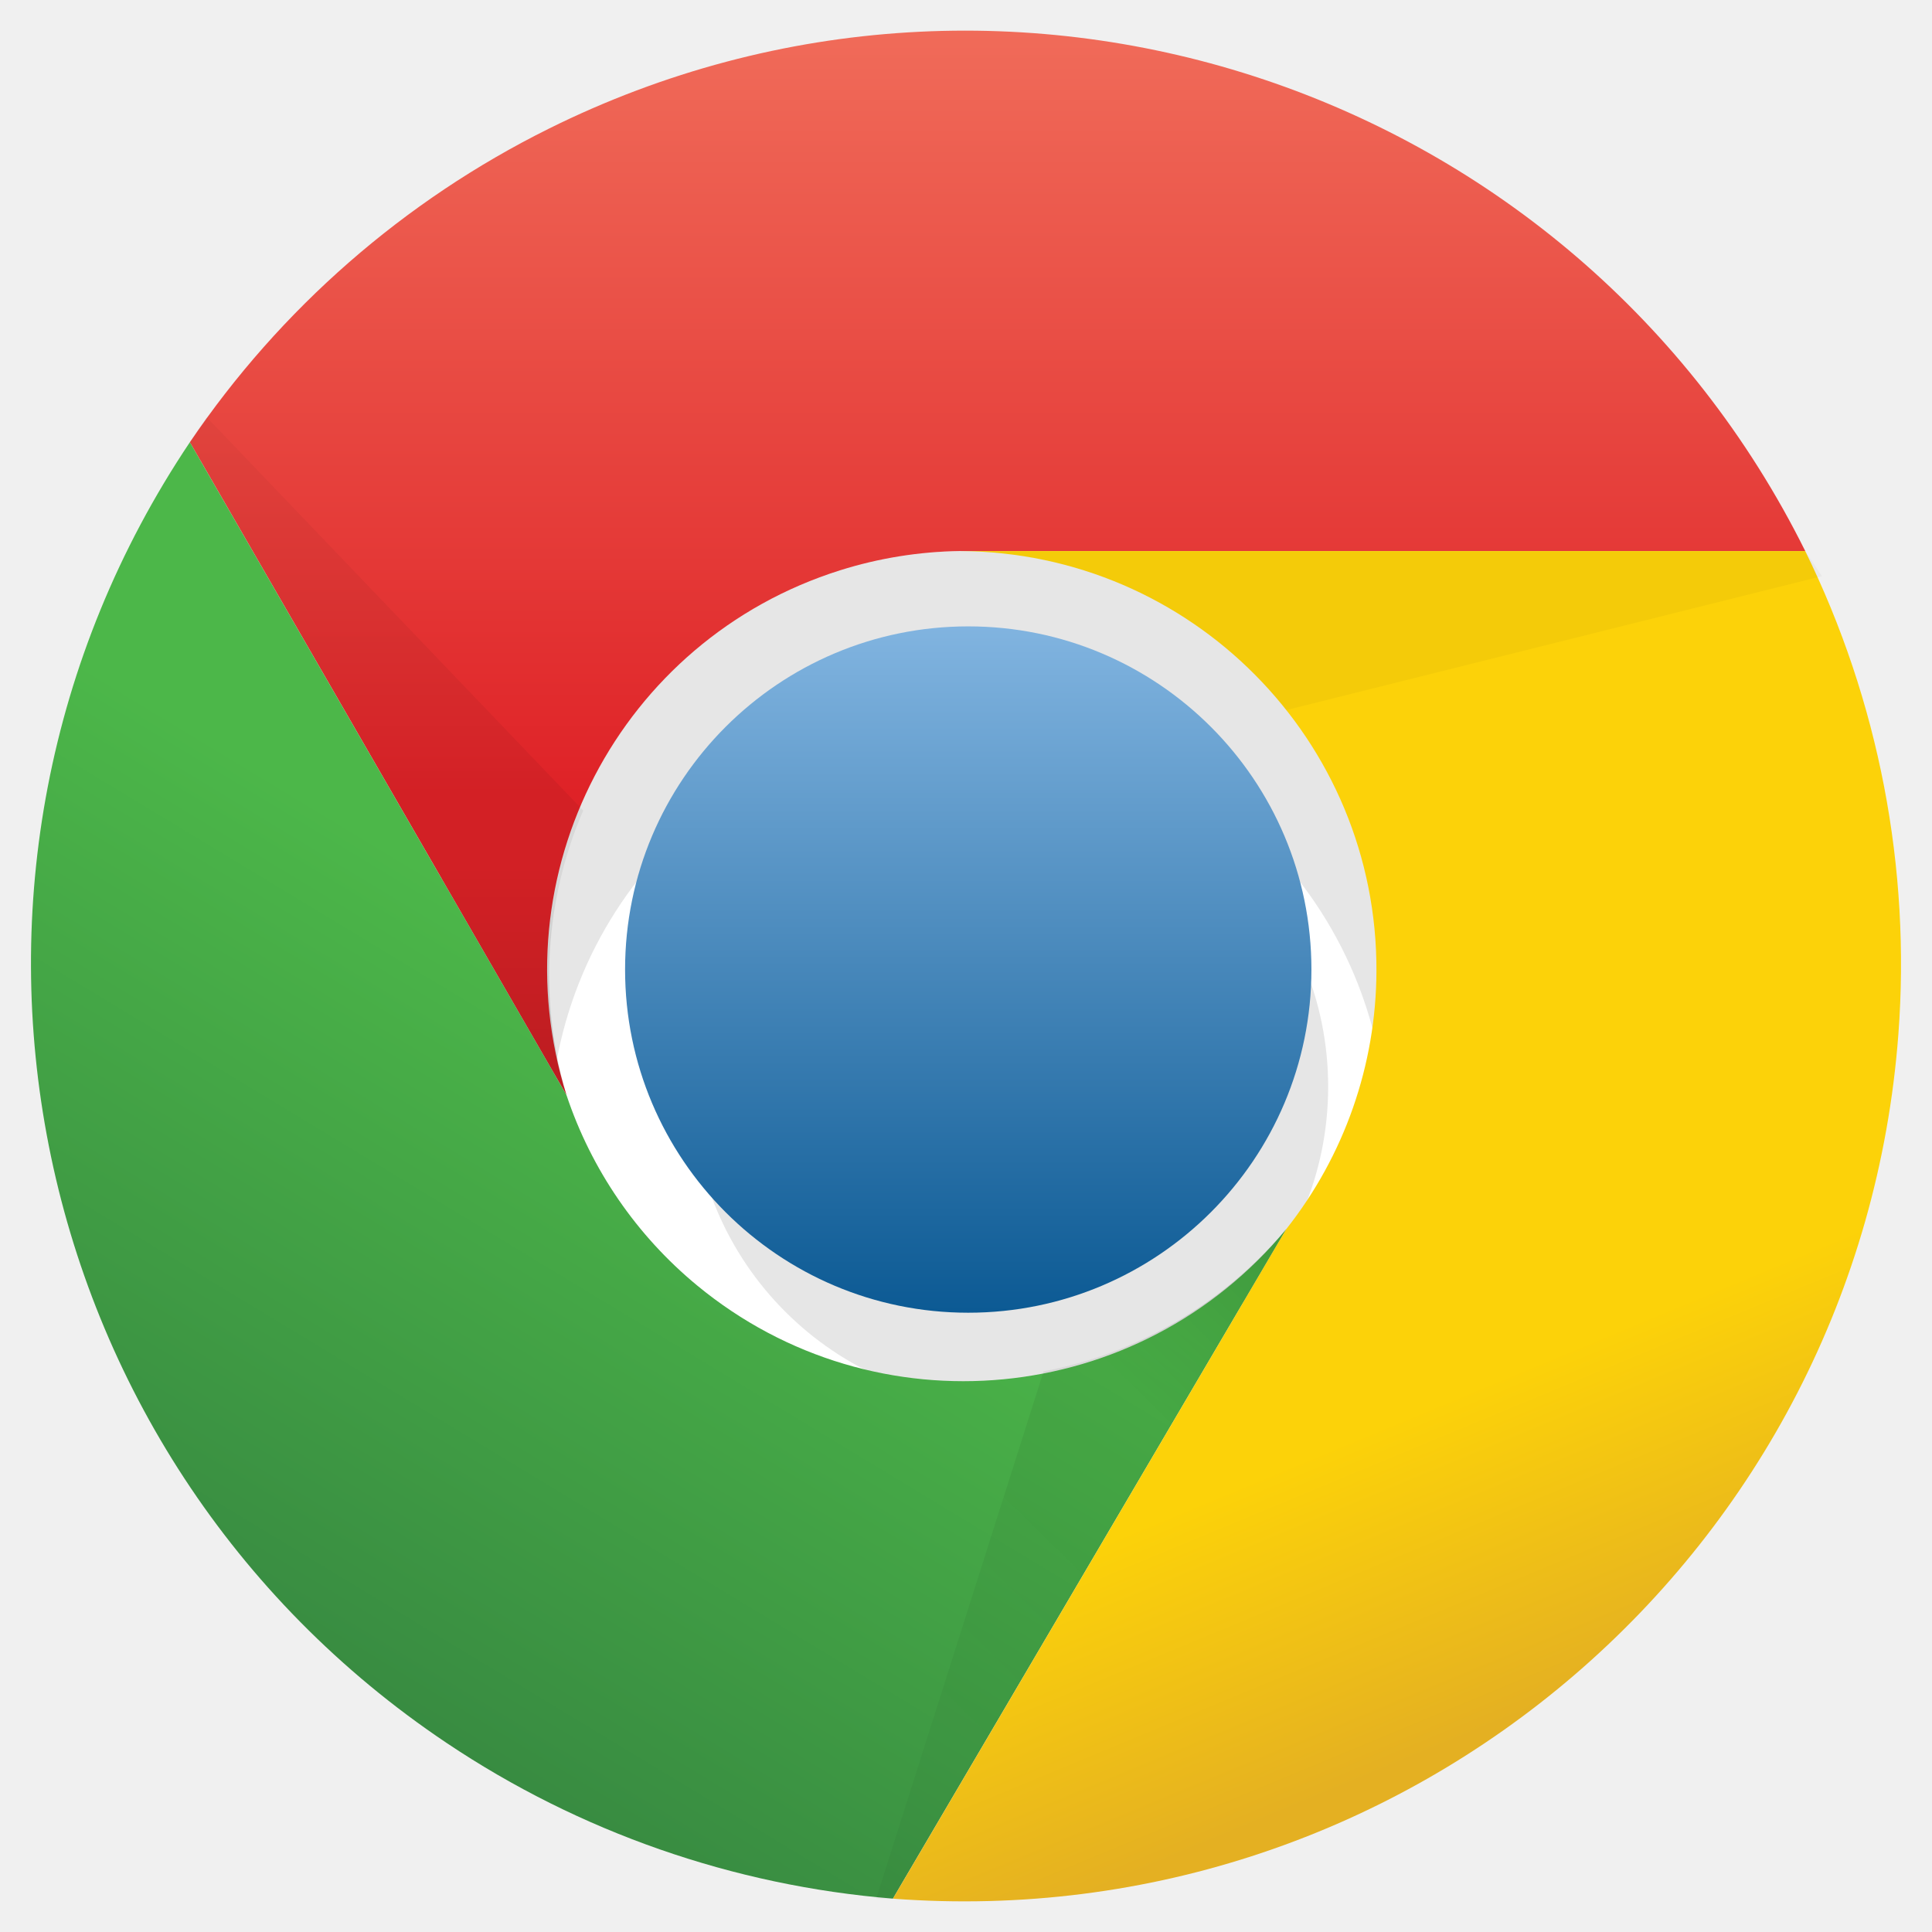
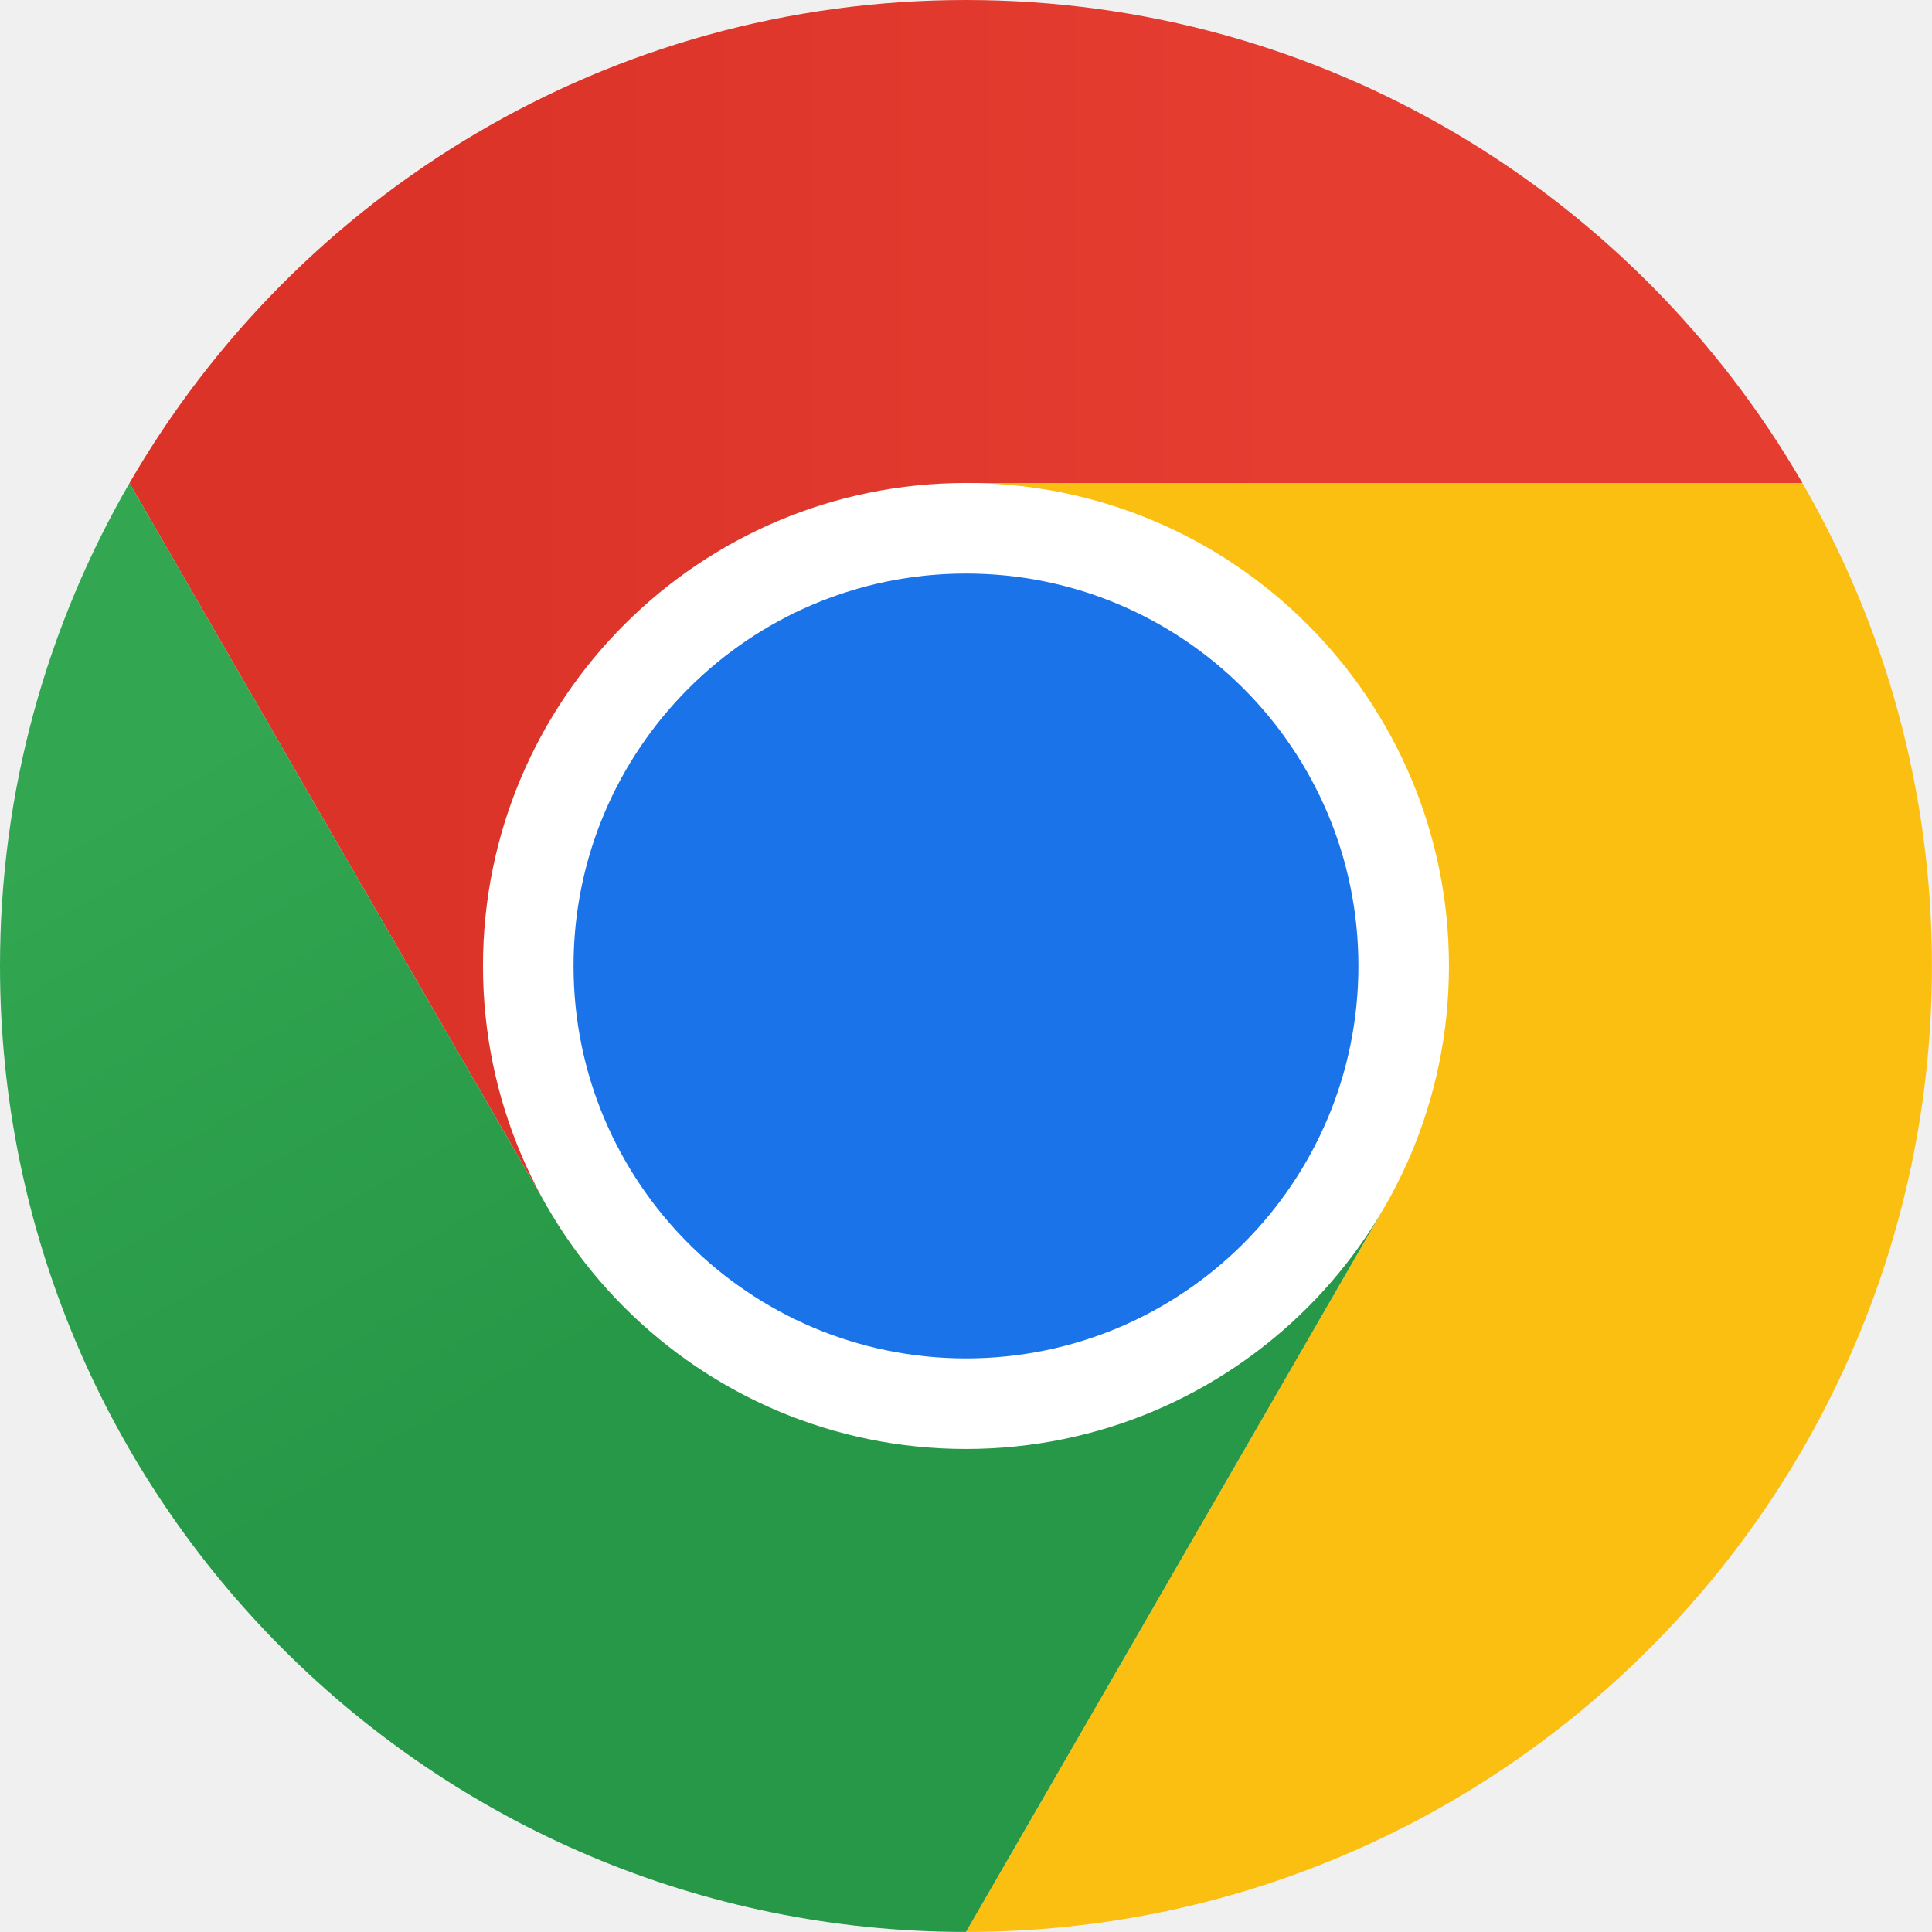
- <svg xmlns="http://www.w3.org/2000/svg" viewBox="0 0 128 128">
-   <circle fill="#fff" cx="64.149" cy="64.236" r="60.999" />
-   <path fill-opacity=".1" d="M102.966 75.327c0-21.439-17.379-38.819-38.817-38.819s-38.818 17.38-38.818 38.819h11.09c0-15.314 12.415-27.727 27.727-27.727 15.313 0 27.727 12.413 27.727 27.727" />
-   <circle fill-opacity=".1" cx="66.922" cy="71.999" r="21.072" />
-   <linearGradient id="a" gradientUnits="userSpaceOnUse" x1="395.191" y1="484.168" x2="395.191" y2="484.723" gradientTransform="matrix(82 0 0 82 -32341.5 -39660.313)">
-     <stop offset="0" stop-color="#81B4E0" />
-     <stop offset="1" stop-color="#0C5A94" />
-   </linearGradient>
-   <circle fill="url(#a)" cx="64.149" cy="64.235" r="22.736" />
-   <linearGradient id="b" gradientUnits="userSpaceOnUse" x1="-608.91" y1="-597.648" x2="-608.91" y2="-547.185" gradientTransform="translate(675 599.775)">
-     <stop offset="0" stop-color="#F06B59" />
-     <stop offset="1" stop-color="#DF2227" />
-   </linearGradient>
-   <path fill="url(#b)" d="M119.602 36.508c-15.266-30.716-52.542-43.24-83.259-27.974-9.578 4.761-17.764 11.913-23.765 20.766l24.955 43.253c-4.597-14.606 3.521-30.174 18.127-34.77 2.567-.808 5.243-1.238 7.935-1.274" />
-   <linearGradient id="c" gradientUnits="userSpaceOnUse" x1="-657.835" y1="-491.393" x2="-632.327" y2="-533.537" gradientTransform="translate(675 599.775)">
-     <stop offset="0" stop-color="#388B41" />
-     <stop offset="1" stop-color="#4CB749" />
-   </linearGradient>
-   <path fill="url(#c)" d="M12.578 29.3c-19.1 28.492-11.486 67.071 17.005 86.171 8.814 5.909 18.997 9.461 29.575 10.319l26.063-44.363c-9.745 11.811-27.22 13.486-39.032 3.74-4.011-3.309-7.012-7.679-8.657-12.613" />
-   <linearGradient id="d" gradientUnits="userSpaceOnUse" x1="-572.385" y1="-486.91" x2="-599.557" y2="-552.345" gradientTransform="translate(675 599.775)">
-     <stop offset="0" stop-color="#E4B022" />
-     <stop offset=".3" stop-color="#FCD209" />
-   </linearGradient>
-   <path fill="url(#d)" d="M59.158 125.791c34.204 2.585 64.027-23.047 66.613-57.25.834-11.037-1.295-22.093-6.17-32.031h-56.006c15.312.07 27.67 12.541 27.598 27.854-.028 6.195-2.131 12.204-5.972 17.064" />
-   <linearGradient id="e" gradientUnits="userSpaceOnUse" x1="-649.391" y1="-528.885" x2="-649.391" y2="-573.247" gradientTransform="translate(675 599.775)">
-     <stop offset="0" stop-opacity=".15" />
-     <stop offset=".3" stop-opacity=".06" />
-     <stop offset="1" stop-opacity=".03" />
-   </linearGradient>
-   <path fill="url(#e)" d="M12.578 29.3l24.955 43.253c-1.849-6.221-1.457-12.893 1.107-18.854l-24.954-26.063" />
-   <linearGradient id="f" gradientUnits="userSpaceOnUse" x1="-588.158" y1="-514.559" x2="-618.657" y2="-483.505" gradientTransform="translate(675 599.775)">
-     <stop offset="0" stop-opacity=".15" />
-     <stop offset=".3" stop-opacity=".06" />
-     <stop offset="1" stop-opacity=".03" />
-   </linearGradient>
-   <path fill="url(#f)" d="M59.158 125.791l26.063-44.363c-4.112 4.904-9.794 8.233-16.082 9.426l-11.091 34.937" />
-   <linearGradient id="g" gradientUnits="userSpaceOnUse" x1="-588.6" y1="-505.621" x2="-584.163" y2="-549.431" gradientTransform="translate(675 599.775)">
-     <stop offset="0" stop-opacity=".15" />
-     <stop offset=".3" stop-opacity=".06" />
-     <stop offset="1" stop-opacity=".03" />
-   </linearGradient>
-   <path fill="url(#g)" d="M119.602 36.508h-56.007c8.436.039 16.396 3.918 21.626 10.537l35.491-8.873" />
+ <svg xmlns="http://www.w3.org/2000/svg" width="512" height="512" version="1.1" viewBox="0 0 135.47 135.47">
+   <defs>
+     <linearGradient id="a" x2="1" gradientTransform="matrix(25.118 43.506 -43.506 25.118 25.812 45.935)" gradientUnits="userSpaceOnUse">
+       <stop stop-color="#32a651" offset="0" />
+       <stop stop-color="#279847" offset="1" />
+     </linearGradient>
+     <linearGradient id="b" x2="1" gradientTransform="matrix(61.286 0 0 61.286 29.399 42.333)" gradientUnits="userSpaceOnUse">
+       <stop stop-color="#db3328" offset="0" />
+       <stop stop-color="#e53d30" offset="1" />
+     </linearGradient>
+     <clipPath id="c">
+       <path d="m8.574 96h0.004v-0.008h-0.004z" />
+     </clipPath>
+     <clipPath id="d">
+       <path d="m8.574 96h0.004v-0.008h-0.004z" />
+     </clipPath>
+   </defs>
+   <g transform="matrix(1.0583 0 0 -1.0583 0 135.47)">
+     <g clip-path="url(#d)" opacity=".5">
+       <g transform="translate(8.5789 95.992)">
+         <path d="m0 0-4e-3 8e-3z" fill="#d663ff" />
+       </g>
+     </g>
+     <g clip-path="url(#c)" opacity=".5">
+       <g transform="translate(8.5789 95.992)">
+         <path d="m0 0-4e-3 8e-3z" fill="#9963ff" />
+       </g>
+     </g>
+   </g>
+   <path d="m67.733 67.733 29.33 16.933-29.33 50.8c37.408 0 67.733-30.325 67.733-67.733 0-12.341-3.317-23.901-9.084-33.867h-58.65z" fill="#fbbf12" />
+   <path d="m67.733-1e-6c-25.07 0-46.942 13.63-58.654 33.875l29.324 50.792 29.33-16.933v-33.867h58.65c-11.714-20.24-33.583-33.867-58.65-33.867z" fill="url(#b)" />
+   <path d="m0 67.733c0 37.408 30.324 67.733 67.733 67.733l29.33-50.8-29.33-16.933-29.33 16.933-29.324-50.792c-5.764 9.963-9.079 21.519-9.079 33.858" fill="url(#a)" />
+   <path d="m101.6 67.733c0 18.704-15.163 33.867-33.867 33.867-18.704 0-33.867-15.163-33.867-33.867s15.163-33.867 33.867-33.867c18.704 0 33.867 15.163 33.867 33.867" fill="#fff" />
+   <path d="m95.25 67.733c0 15.197-12.32 27.517-27.517 27.517-15.197 0-27.517-12.32-27.517-27.517 0-15.197 12.32-27.517 27.517-27.517 15.197 0 27.517 12.32 27.517 27.517" fill="#1a73e8" />
</svg>
